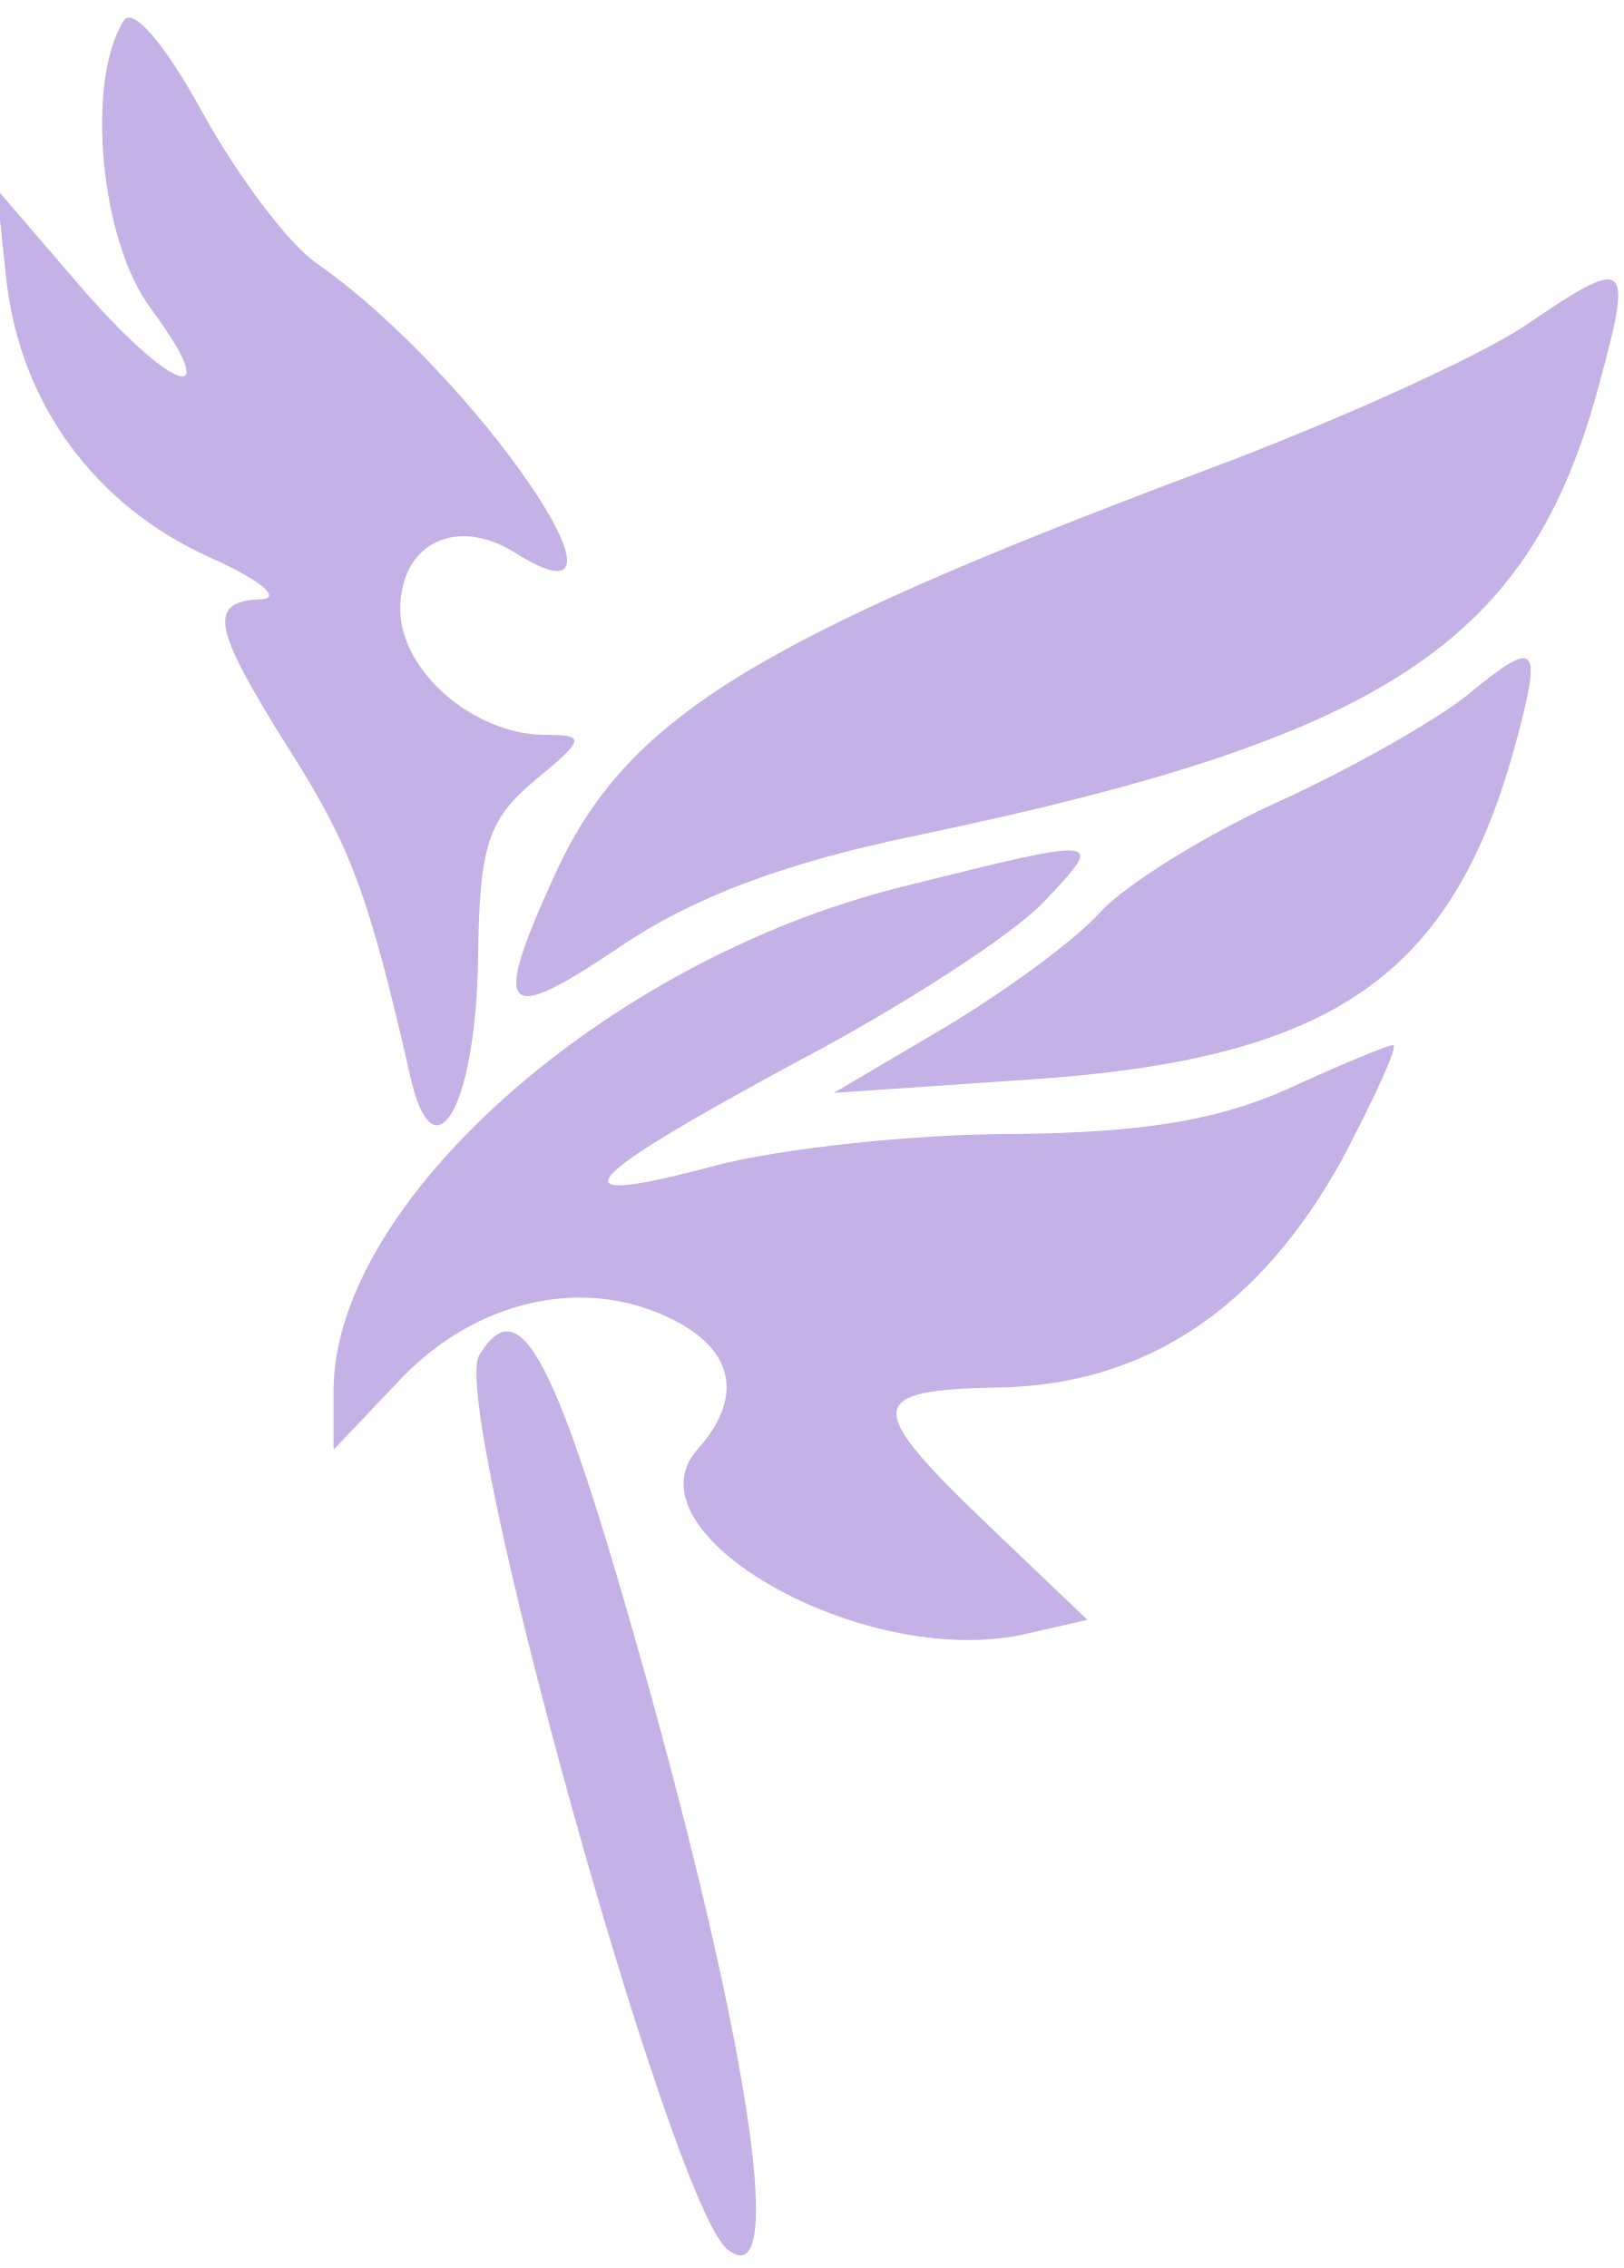
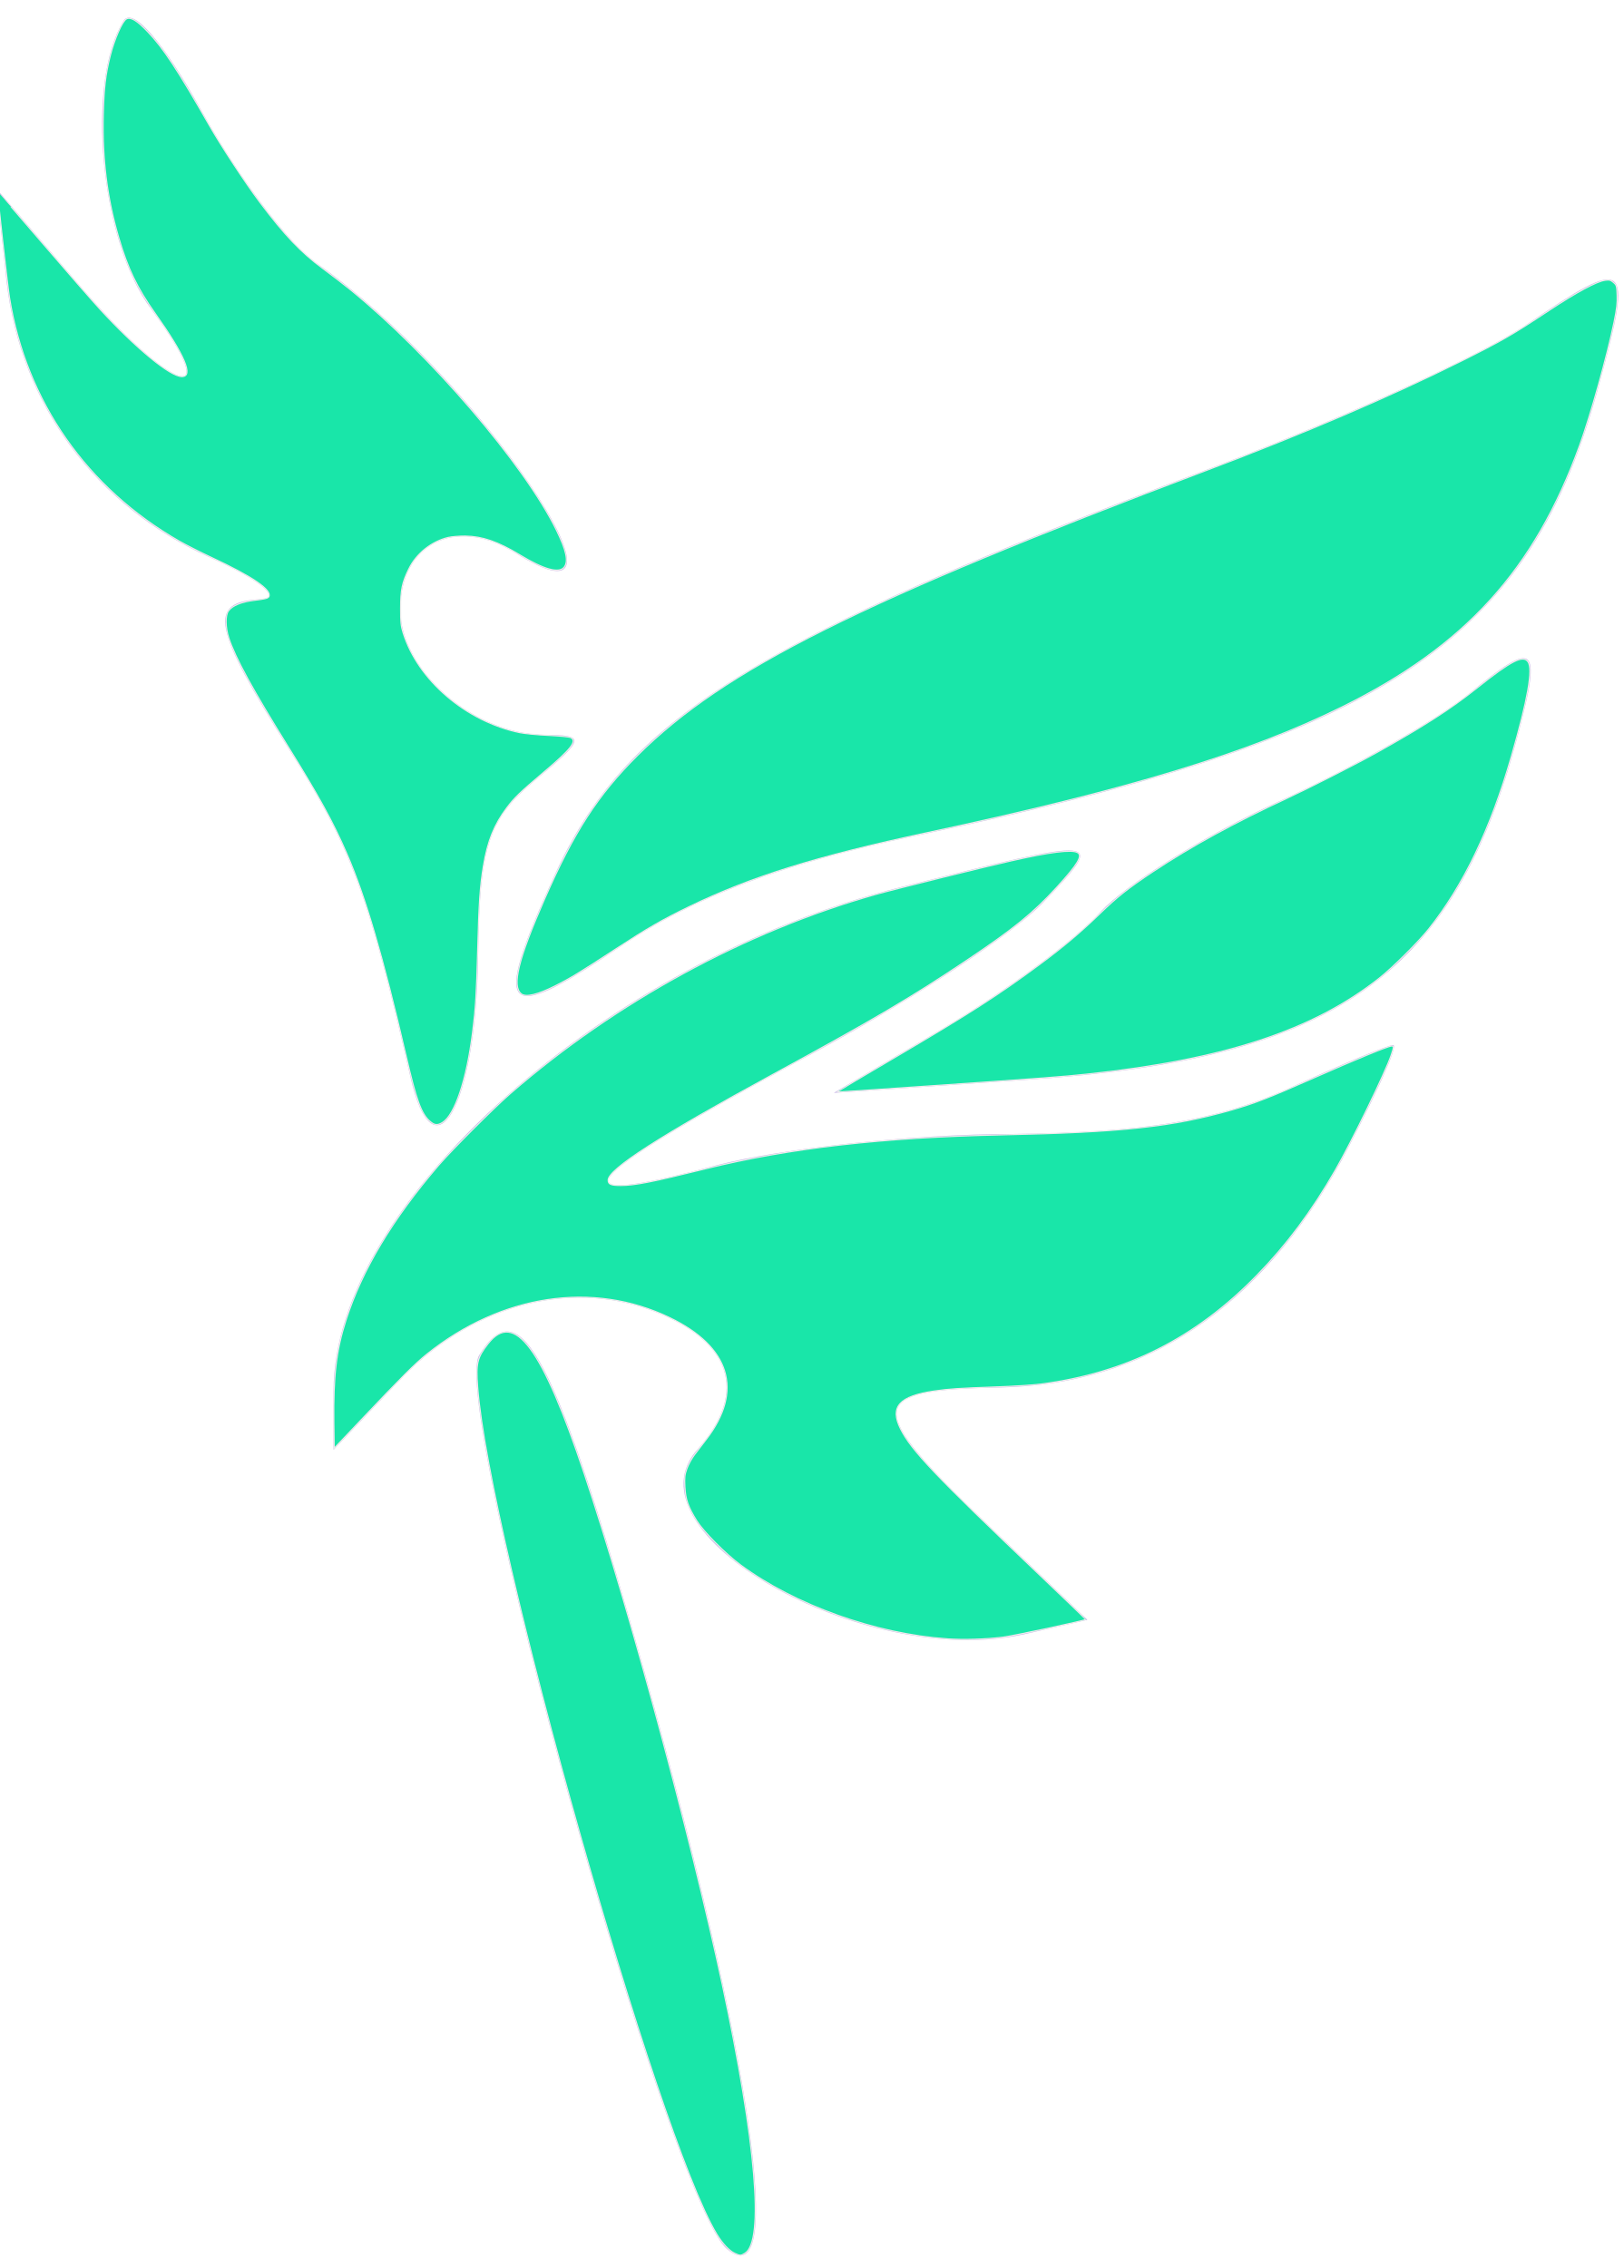
- <svg xmlns="http://www.w3.org/2000/svg" version="1.0" width="73pt" height="102pt" viewBox="0 0 73 102" preserveAspectRatio="xMidYMid meet">
-   <g transform="translate(0,102) scale(0.05,-0.05)" fill="#c4b1e5" stroke="none">
-     <path d="M111 2021 c-34 -55 -21 -198 25 -259 68 -92 18 -75 -66 23 l-73 85 9 -84 c13 -110 80 -201 182 -247 45 -20 66 -37 47 -38 -49 -2 -44 -25 25 -135 56 -88 72 -132 109 -294 21 -94 59 -28 61 106 1 101 9 125 51 160 46 38 46 41 8 41 -64 1 -129 58 -129 113 0 59 50 84 103 51 130 -82 -36 161 -178 260 -25 17 -71 78 -103 136 -34 62 -63 96 -71 82z" />
-     <path d="M1373 1748 c-41 -28 -171 -87 -289 -131 -410 -154 -522 -224 -586 -366 -56 -123 -46 -134 59 -63 66 45 149 76 265 100 427 89 555 174 617 409 30 110 25 113 -66 51z" />
-     <path d="M1320 1415 c-27 -22 -104 -66 -170 -96 -66 -30 -138 -75 -160 -99 -22 -25 -85 -71 -140 -104 l-100 -59 176 12 c271 18 379 92 436 298 26 95 21 100 -42 48z" />
-     <path d="M810 1242 c-265 -66 -510 -284 -510 -453 l0 -53 56 59 c64 70 154 95 231 66 71 -27 86 -73 41 -124 -69 -75 148 -199 293 -167 l57 13 -89 85 c-113 108 -111 122 11 124 131 3 233 71 307 205 30 57 51 103 46 103 -5 0 -48 -18 -96 -40 -63 -28 -131 -39 -247 -40 -88 0 -207 -13 -265 -28 -149 -40 -130 -16 70 92 97 51 197 116 224 145 56 59 55 59 -129 13z" />
-     <path d="M431 821 c-27 -44 172 -762 223 -804 53 -44 23 170 -74 518 -80 285 -112 347 -149 286z" />
+ <svg xmlns="http://www.w3.org/2000/svg" version="1.0" width="73pt" height="102pt" viewBox="0 0 73 102" preserveAspectRatio="xMidYMid meet" id="svg16">
+   <defs id="defs20" />
+   <g transform="translate(0,102) scale(0.05,-0.05)" fill="#c4b1e5" stroke="none" id="g14">
+     <path d="M111 2021 c-34 -55 -21 -198 25 -259 68 -92 18 -75 -66 23 l-73 85 9 -84 c13 -110 80 -201 182 -247 45 -20 66 -37 47 -38 -49 -2 -44 -25 25 -135 56 -88 72 -132 109 -294 21 -94 59 -28 61 106 1 101 9 125 51 160 46 38 46 41 8 41 -64 1 -129 58 -129 113 0 59 50 84 103 51 130 -82 -36 161 -178 260 -25 17 -71 78 -103 136 -34 62 -63 96 -71 82z" id="path4" />
+     <path d="M1373 1748 c-41 -28 -171 -87 -289 -131 -410 -154 -522 -224 -586 -366 -56 -123 -46 -134 59 -63 66 45 149 76 265 100 427 89 555 174 617 409 30 110 25 113 -66 51z" id="path6" />
+     <path d="M1320 1415 c-27 -22 -104 -66 -170 -96 -66 -30 -138 -75 -160 -99 -22 -25 -85 -71 -140 -104 l-100 -59 176 12 c271 18 379 92 436 298 26 95 21 100 -42 48z" id="path8" />
+     <path d="M810 1242 c-265 -66 -510 -284 -510 -453 l0 -53 56 59 c64 70 154 95 231 66 71 -27 86 -73 41 -124 -69 -75 148 -199 293 -167 l57 13 -89 85 c-113 108 -111 122 11 124 131 3 233 71 307 205 30 57 51 103 46 103 -5 0 -48 -18 -96 -40 -63 -28 -131 -39 -247 -40 -88 0 -207 -13 -265 -28 -149 -40 -130 -16 70 92 97 51 197 116 224 145 56 59 55 59 -129 13z" id="path10" />
+     <path d="M431 821 c-27 -44 172 -762 223 -804 53 -44 23 170 -74 518 -80 285 -112 347 -149 286z" id="path12" />
  </g>
+   <path style="fill:#19e6a9;fill-opacity:1;stroke:#ececec;stroke-width:0.067" d="m 25.783,67.244 c -0.521,-0.458 -0.807,-1.24 -1.429,-3.915 -1.405,-6.043 -2.432,-9.545 -3.56,-12.143 -0.829,-1.91 -1.665,-3.432 -3.553,-6.47 -2.085,-3.356 -3.131,-5.272 -3.518,-6.449 -0.209,-0.634 -0.22,-1.362 -0.026,-1.631 0.239,-0.33 0.785,-0.549 1.609,-0.645 0.551,-0.064 0.753,-0.114 0.806,-0.199 0.245,-0.39 -0.946,-1.21 -3.444,-2.371 C 12.009,33.114 11.135,32.671 10.727,32.436 5.19,29.251 1.587,24.081 0.574,17.871 c -0.117,-0.715 -0.75,-6.36 -0.718,-6.397 0.006,-0.006 1.217,1.394 2.692,3.113 1.475,1.719 3.041,3.515 3.48,3.992 2.142,2.327 4.184,4.004 4.876,4.004 0.718,0 0.178,-1.281 -1.592,-3.778 C 8.226,17.274 7.664,16.106 7.117,14.237 6.424,11.875 6.129,9.534 6.194,6.902 6.233,5.278 6.328,4.473 6.61,3.352 6.868,2.33 7.335,1.267 7.586,1.132 7.833,1 8.218,1.233 8.853,1.9 c 0.937,0.982 1.8,2.294 3.695,5.614 0.704,1.234 2.19,3.496 3.026,4.608 1.497,1.991 2.464,3.008 3.788,3.985 0.519,0.383 1.263,0.956 1.653,1.272 4.763,3.87 10.435,10.49 12.349,14.413 0.594,1.217 0.732,1.877 0.464,2.217 -0.309,0.392 -1.217,0.14 -2.667,-0.74 -1.295,-0.786 -2.246,-1.113 -3.264,-1.124 -0.352,-0.004 -0.808,0.033 -1.012,0.08 -1.013,0.238 -1.918,0.959 -2.375,1.893 -0.4,0.818 -0.489,1.245 -0.491,2.361 -0.002,0.84 0.021,1.05 0.156,1.484 0.884,2.834 3.784,5.309 6.993,5.971 0.297,0.061 1.073,0.135 1.726,0.165 0.664,0.03 1.25,0.088 1.332,0.132 0.391,0.209 0.023,0.682 -1.604,2.057 -1.462,1.237 -1.772,1.535 -2.235,2.15 -0.758,1.007 -1.155,1.992 -1.403,3.49 -0.202,1.218 -0.269,2.21 -0.344,5.078 -0.067,2.569 -0.123,3.458 -0.311,4.939 -0.357,2.816 -1.063,4.916 -1.804,5.368 -0.295,0.18 -0.474,0.163 -0.739,-0.07 z" id="path50" transform="scale(0.75)" />
+   <path style="fill:#19e6a9;fill-opacity:1;stroke:#ececec;stroke-width:0.067" d="m 31.263,59.6 c -0.588,-0.451 -0.193,-2.069 1.388,-5.681 1.765,-4.033 3.191,-6.239 5.561,-8.603 5.176,-5.162 13.362,-9.266 34.106,-17.1 5.865,-2.215 11.08,-4.453 15.347,-6.585 2.392,-1.195 3.025,-1.561 5.221,-3.016 1.649,-1.092 2.85,-1.74 3.351,-1.807 0.265,-0.036 0.335,-0.018 0.506,0.129 0.187,0.161 0.199,0.203 0.221,0.766 0.018,0.468 -0.022,0.814 -0.185,1.608 -0.417,2.033 -1.411,5.592 -2.069,7.404 -2.704,7.455 -6.853,12.023 -14.23,15.669 -5.66,2.797 -12.889,4.988 -24.927,7.555 -6.568,1.401 -10.486,2.618 -14.2,4.413 -1.618,0.782 -2.52,1.302 -4.452,2.565 -2.123,1.388 -2.718,1.75 -3.591,2.189 -1.072,0.538 -1.771,0.706 -2.048,0.494 z" id="path52" transform="scale(0.75)" />
+   <path style="fill:#19e6a9;fill-opacity:1;stroke:#ececec;stroke-width:0.067" d="m 50.262,65.43 c 0.035,-0.032 1.552,-0.933 3.37,-2.002 4.524,-2.662 6.196,-3.736 8.702,-5.59 1.423,-1.053 2.476,-1.941 3.611,-3.045 1.033,-1.004 1.696,-1.529 3.176,-2.512 2.298,-1.525 4.842,-2.921 8.021,-4.399 1.395,-0.648 4.193,-2.073 5.431,-2.766 2.809,-1.571 4.431,-2.616 5.987,-3.858 2.054,-1.639 2.776,-2.008 3.065,-1.566 0.296,0.452 -0.021,2.242 -1.002,5.657 -1.249,4.351 -2.867,7.73 -4.957,10.356 -0.636,0.799 -2.152,2.306 -2.965,2.949 -3.964,3.13 -9.298,4.885 -17.478,5.749 -1.539,0.163 -2.512,0.236 -9.482,0.712 -6.262,0.428 -5.558,0.387 -5.477,0.315 z" id="path54" transform="scale(0.75)" />
+   <path style="fill:#19e6a9;fill-opacity:1;stroke:#ececec;stroke-width:0.067" d="m 56.795,98.272 c -4.287,-0.291 -9.134,-2.025 -12.393,-4.433 -0.913,-0.675 -2.222,-1.997 -2.63,-2.655 -0.511,-0.825 -0.667,-1.275 -0.705,-2.03 -0.029,-0.562 -0.012,-0.715 0.121,-1.09 0.085,-0.24 0.294,-0.618 0.464,-0.841 0.171,-0.223 0.492,-0.643 0.715,-0.934 2.217,-2.897 1.412,-5.536 -2.219,-7.281 -4.603,-2.212 -10.081,-1.388 -14.545,2.186 -0.708,0.567 -1.527,1.385 -3.946,3.94 l -1.619,1.71 -0.02,-1.553 c -0.035,-2.781 0.146,-4.304 0.727,-6.122 0.965,-3.016 2.786,-6.062 5.558,-9.294 0.783,-0.913 3.293,-3.424 4.293,-4.294 6.296,-5.479 14.049,-9.711 21.857,-11.931 1.056,-0.3 6.401,-1.626 8.177,-2.028 2.329,-0.527 3.616,-0.689 3.97,-0.5 0.339,0.181 0.032,0.694 -1.252,2.098 -1.408,1.538 -2.579,2.487 -5.397,4.373 -3.36,2.248 -5.594,3.563 -11.677,6.87 -6.655,3.619 -9.809,5.645 -9.809,6.304 0,0.25 0.168,0.322 0.754,0.321 0.837,-7.63e-4 1.887,-0.207 5.089,-1.002 4.986,-1.238 10.644,-1.885 17.768,-2.033 7.204,-0.15 10.235,-0.479 13.786,-1.496 1.341,-0.384 2.272,-0.748 4.901,-1.912 2.451,-1.086 4.486,-1.922 4.676,-1.922 0.145,0 0.143,0.052 -0.026,0.552 -0.348,1.032 -2.345,5.145 -3.339,6.875 -1.417,2.467 -2.923,4.487 -4.717,6.326 -3.676,3.769 -7.829,5.859 -12.954,6.52 -0.445,0.057 -1.629,0.133 -2.631,0.168 -2.253,0.079 -2.849,0.118 -3.731,0.244 -2.123,0.304 -2.705,0.948 -2.049,2.267 0.643,1.295 2.088,2.814 8.327,8.755 1.539,1.466 2.792,2.672 2.785,2.681 -0.053,0.068 -4.326,0.982 -4.95,1.059 -1.055,0.131 -2.363,0.171 -3.358,0.104 z" id="path56" transform="scale(0.75)" />
+   <path style="fill:#19e6a9;fill-opacity:1;stroke:#ececec;stroke-width:0.067" d="m 44.052,135.116 c -0.328,-0.15 -0.728,-0.575 -1.069,-1.137 -3.57,-5.886 -13.656,-41.624 -14.342,-50.817 -0.106,-1.424 -0.026,-1.755 0.626,-2.588 1.578,-2.015 3.247,0.248 5.772,7.82 2.662,7.984 6.359,21.673 8.275,30.641 2.019,9.453 2.518,15.368 1.355,16.078 -0.259,0.158 -0.28,0.158 -0.617,0.004 z" id="path58" transform="scale(0.75)" />
</svg>
